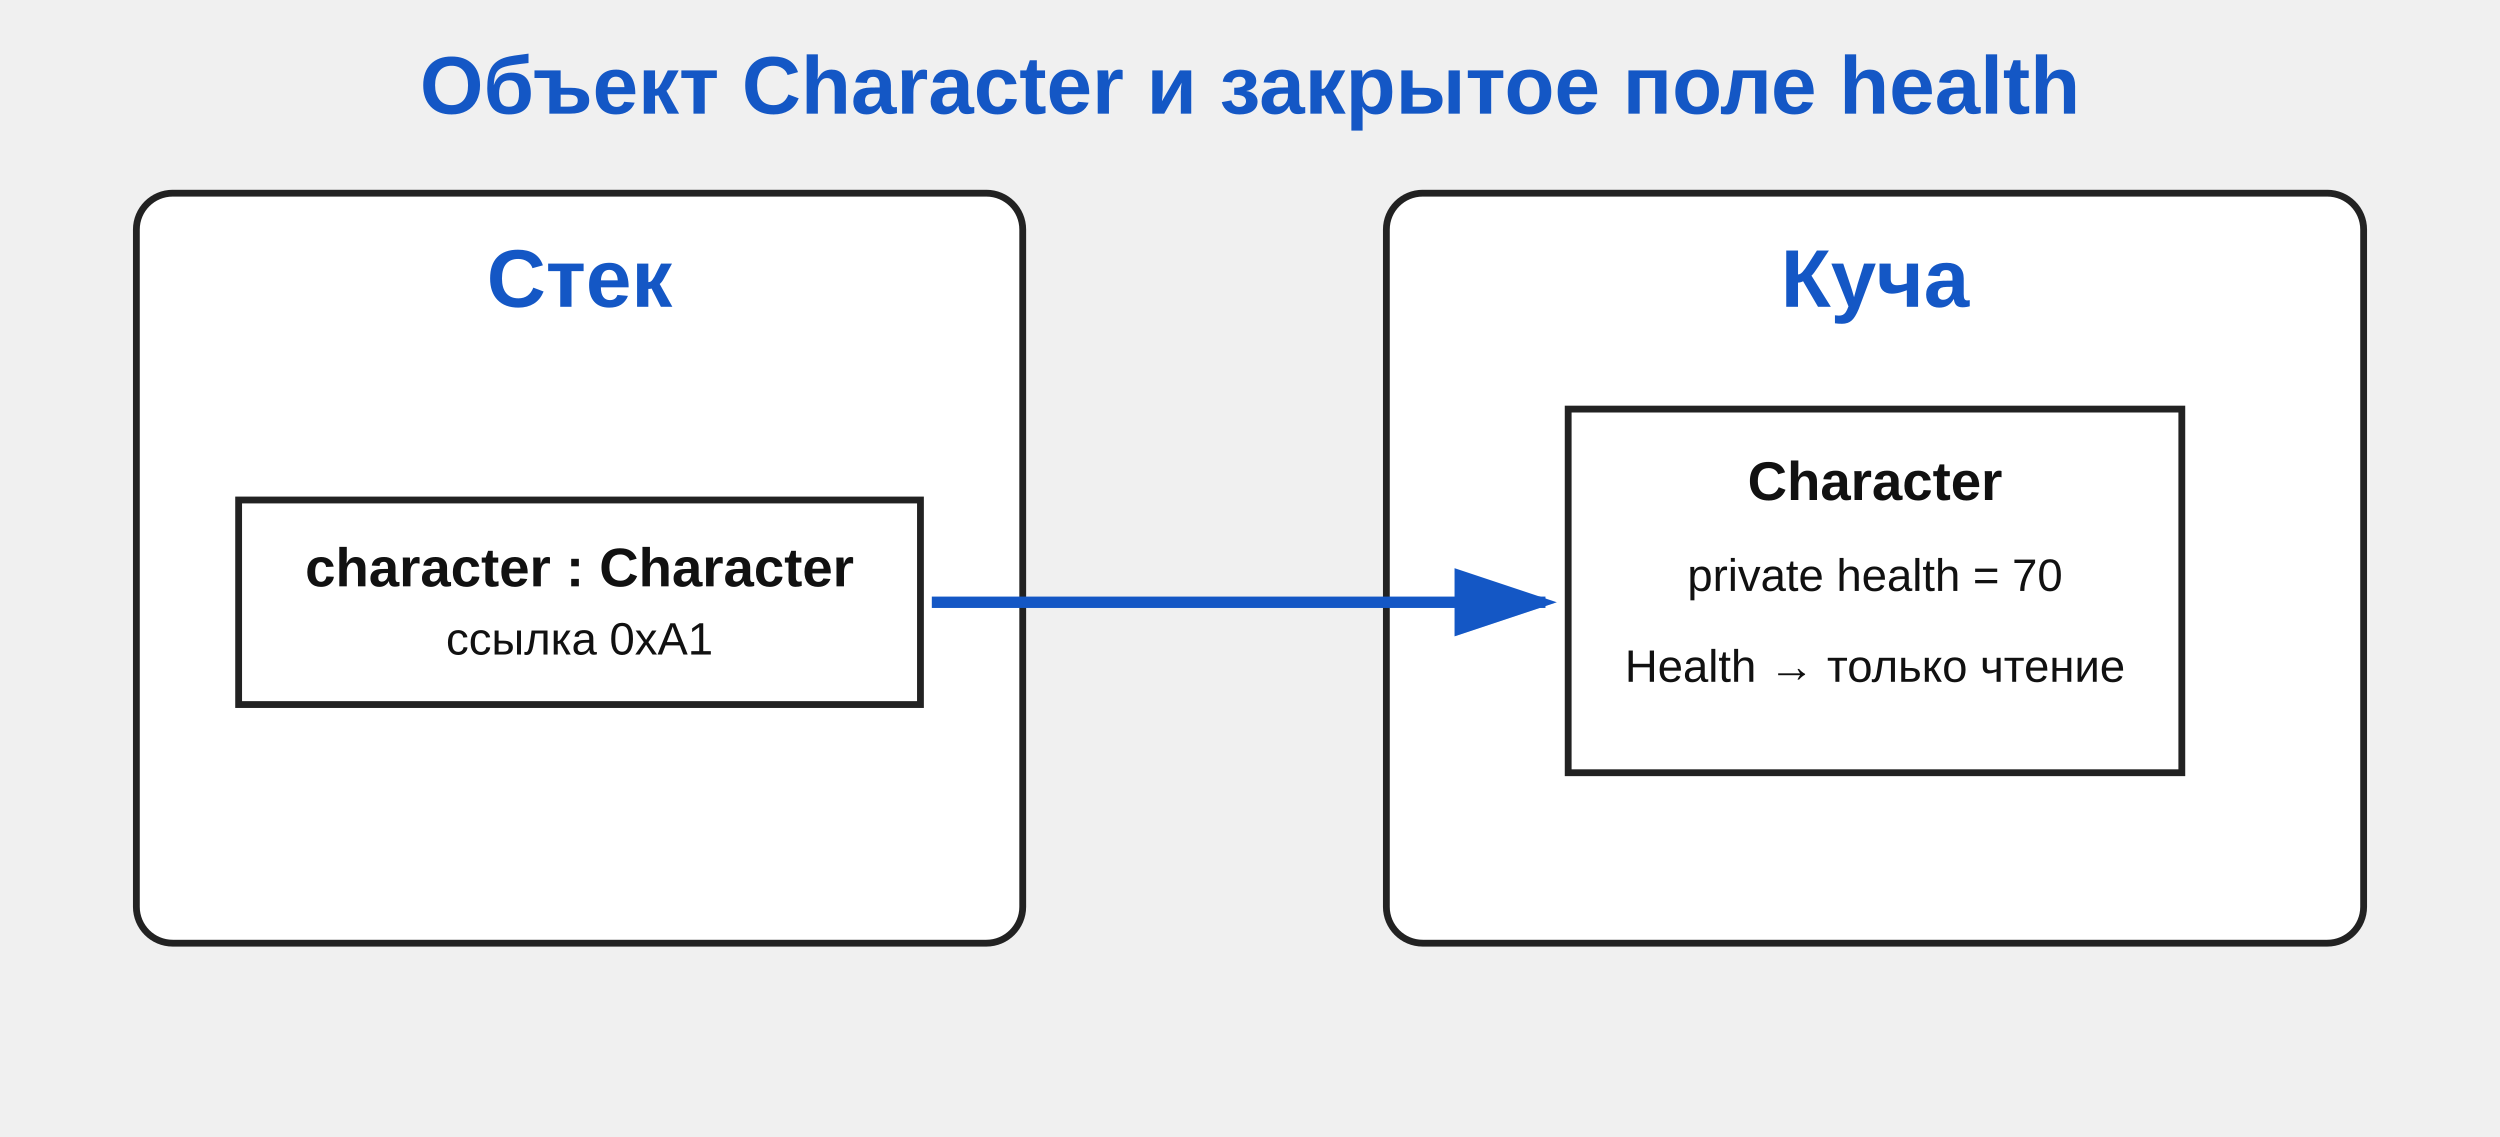
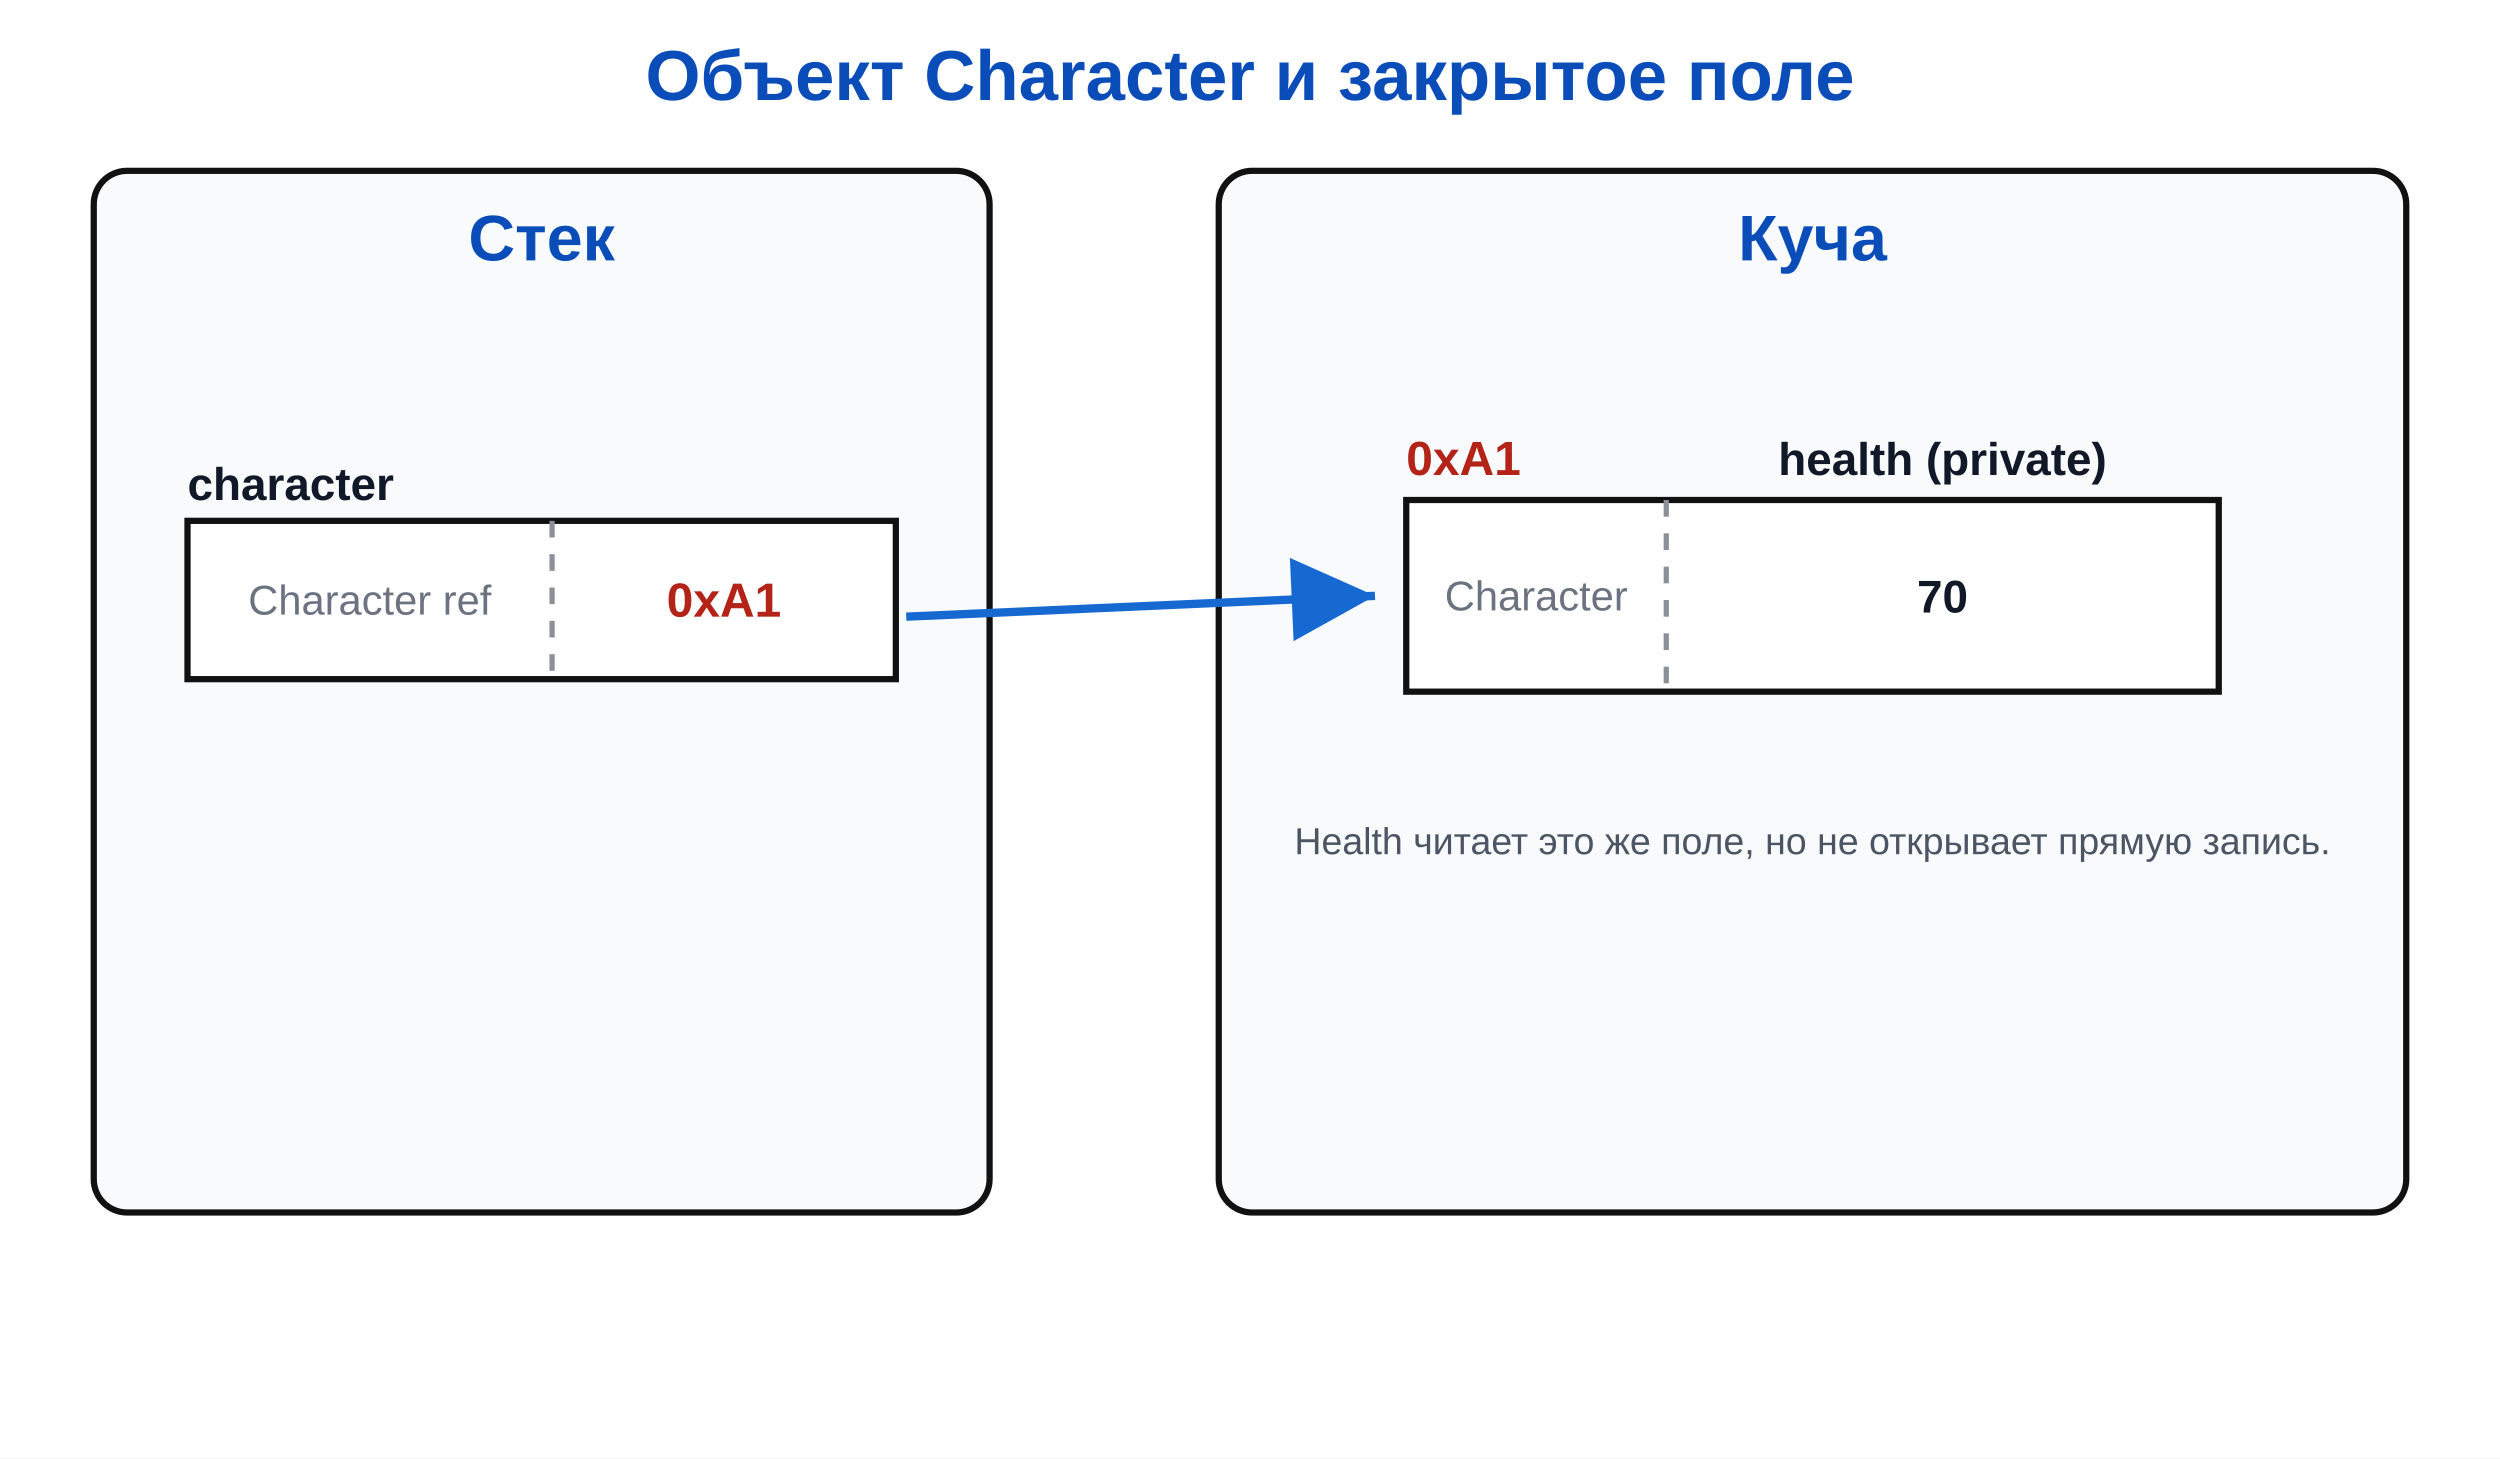
- <svg xmlns="http://www.w3.org/2000/svg" width="1100" height="500" viewBox="0 0 1100 500">
-   <style>text{font-family:Arial,sans-serif;fill:#111}.title{font-size:36px;font-weight:700;fill:#1457c5}.label{font-size:24px;font-weight:700}.small{font-size:20px}.box{fill:#fff;stroke:#222;stroke-width:3}</style>
-   <text x="550" y="50" text-anchor="middle" class="title">Объект Character и закрытое поле health</text>
-   <rect x="60" y="85" width="390" height="330" rx="16" class="box" />
-   <rect x="610" y="85" width="430" height="330" rx="16" class="box" />
-   <text x="255" y="135" text-anchor="middle" class="title">Стек</text>
-   <text x="825" y="135" text-anchor="middle" class="title">Куча</text>
-   <rect x="105" y="220" width="300" height="90" class="box" />
-   <text x="255" y="258" text-anchor="middle" class="label">character : Character</text>
-   <text x="255" y="288" text-anchor="middle" class="small">ссылка 0xA1</text>
-   <rect x="690" y="180" width="270" height="160" class="box" />
-   <text x="825" y="220" text-anchor="middle" class="label">Character</text>
-   <text x="825" y="260" text-anchor="middle" class="small">private health = 70</text>
-   <text x="825" y="300" text-anchor="middle" class="small">Health → только чтение</text>
-   <path d="M410 265h270" stroke="#1457c5" stroke-width="5" marker-end="url(#a)" />
+ <svg xmlns="http://www.w3.org/2000/svg" width="1200" height="700" viewBox="0 0 1200 700">
  <defs>
-     <marker id="a" markerWidth="10" markerHeight="10" refX="8" refY="3" orient="auto">
-       <path d="M0,0 L9,3 L0,6 z" fill="#1457c5" />
+     <marker id="arrow" markerWidth="12" markerHeight="12" refX="10" refY="5" orient="auto">
+       <path d="M0,0 L10,5 L0,10 z" fill="#1769d2" />
    </marker>
  </defs>
+   <style>
+     text{font-family:Arial,'Segoe UI',sans-serif;fill:#111827} .title{font-size:34px;font-weight:700;fill:#0b4db8} .panel-title{font-size:31px;font-weight:700;fill:#0b4db8} .name{font-size:22px;font-weight:600} .type{font-size:20px;fill:#6b7280} .value{font-size:22px;font-weight:600} .compact{font-size:16px;font-weight:600} .address{font-size:23px;font-weight:700;fill:#b42318} .small{font-size:18px;fill:#4b5563} .object-title{font-size:22px;font-weight:700} .box{fill:white;stroke:#111111;stroke-width:3} .panel{fill:#f8fafc;stroke:#111111;stroke-width:3} .divider{stroke:#8b8f97;stroke-width:2.5;stroke-dasharray:8 8} .line{stroke:#111111;stroke-width:3} .arrow{fill:none;stroke:#1769d2;stroke-width:4}
+   </style>
+   <rect width="100%" height="100%" fill="white" />
+   <text x="600" y="48" class="title" text-anchor="middle">Объект Character и закрытое поле</text>
+   <rect x="45" y="82" width="430" height="500" rx="16" class="panel" />
+   <text x="260" y="125" class="panel-title" text-anchor="middle">Стек</text>
+   <rect x="585" y="82" width="570" height="500" rx="16" class="panel" />
+   <text x="870" y="125" class="panel-title" text-anchor="middle">Куча</text>
+   <text x="90" y="240" class="name" text-anchor="start">character</text>
+   <rect x="90" y="250" width="340" height="76" rx="0" class="box" />
+   <line x1="265" y1="250" x2="265" y2="326" class="divider" />
+   <text x="177.5" y="295" class="type" text-anchor="middle">Character ref</text>
+   <text x="347.5" y="296" class="address" text-anchor="middle">0xA1</text>
+   <text x="675" y="228" class="address" text-anchor="start">0xA1</text>
+   <text x="932.4" y="228" class="name" text-anchor="middle">health (private)</text>
+   <rect x="675" y="240" width="390" height="92" rx="0" class="box" />
+   <line x1="799.8" y1="240" x2="799.8" y2="332" class="divider" />
+   <text x="737.4" y="293" class="type" text-anchor="middle">Character</text>
+   <text x="932.4" y="294" class="value" text-anchor="middle">70</text>
+   <path d="M435 296 L660 286" class="arrow" marker-end="url(#arrow)" />
+   <text x="870" y="410" class="small" text-anchor="middle">Health читает это же поле, но не открывает прямую запись.</text>
</svg>
